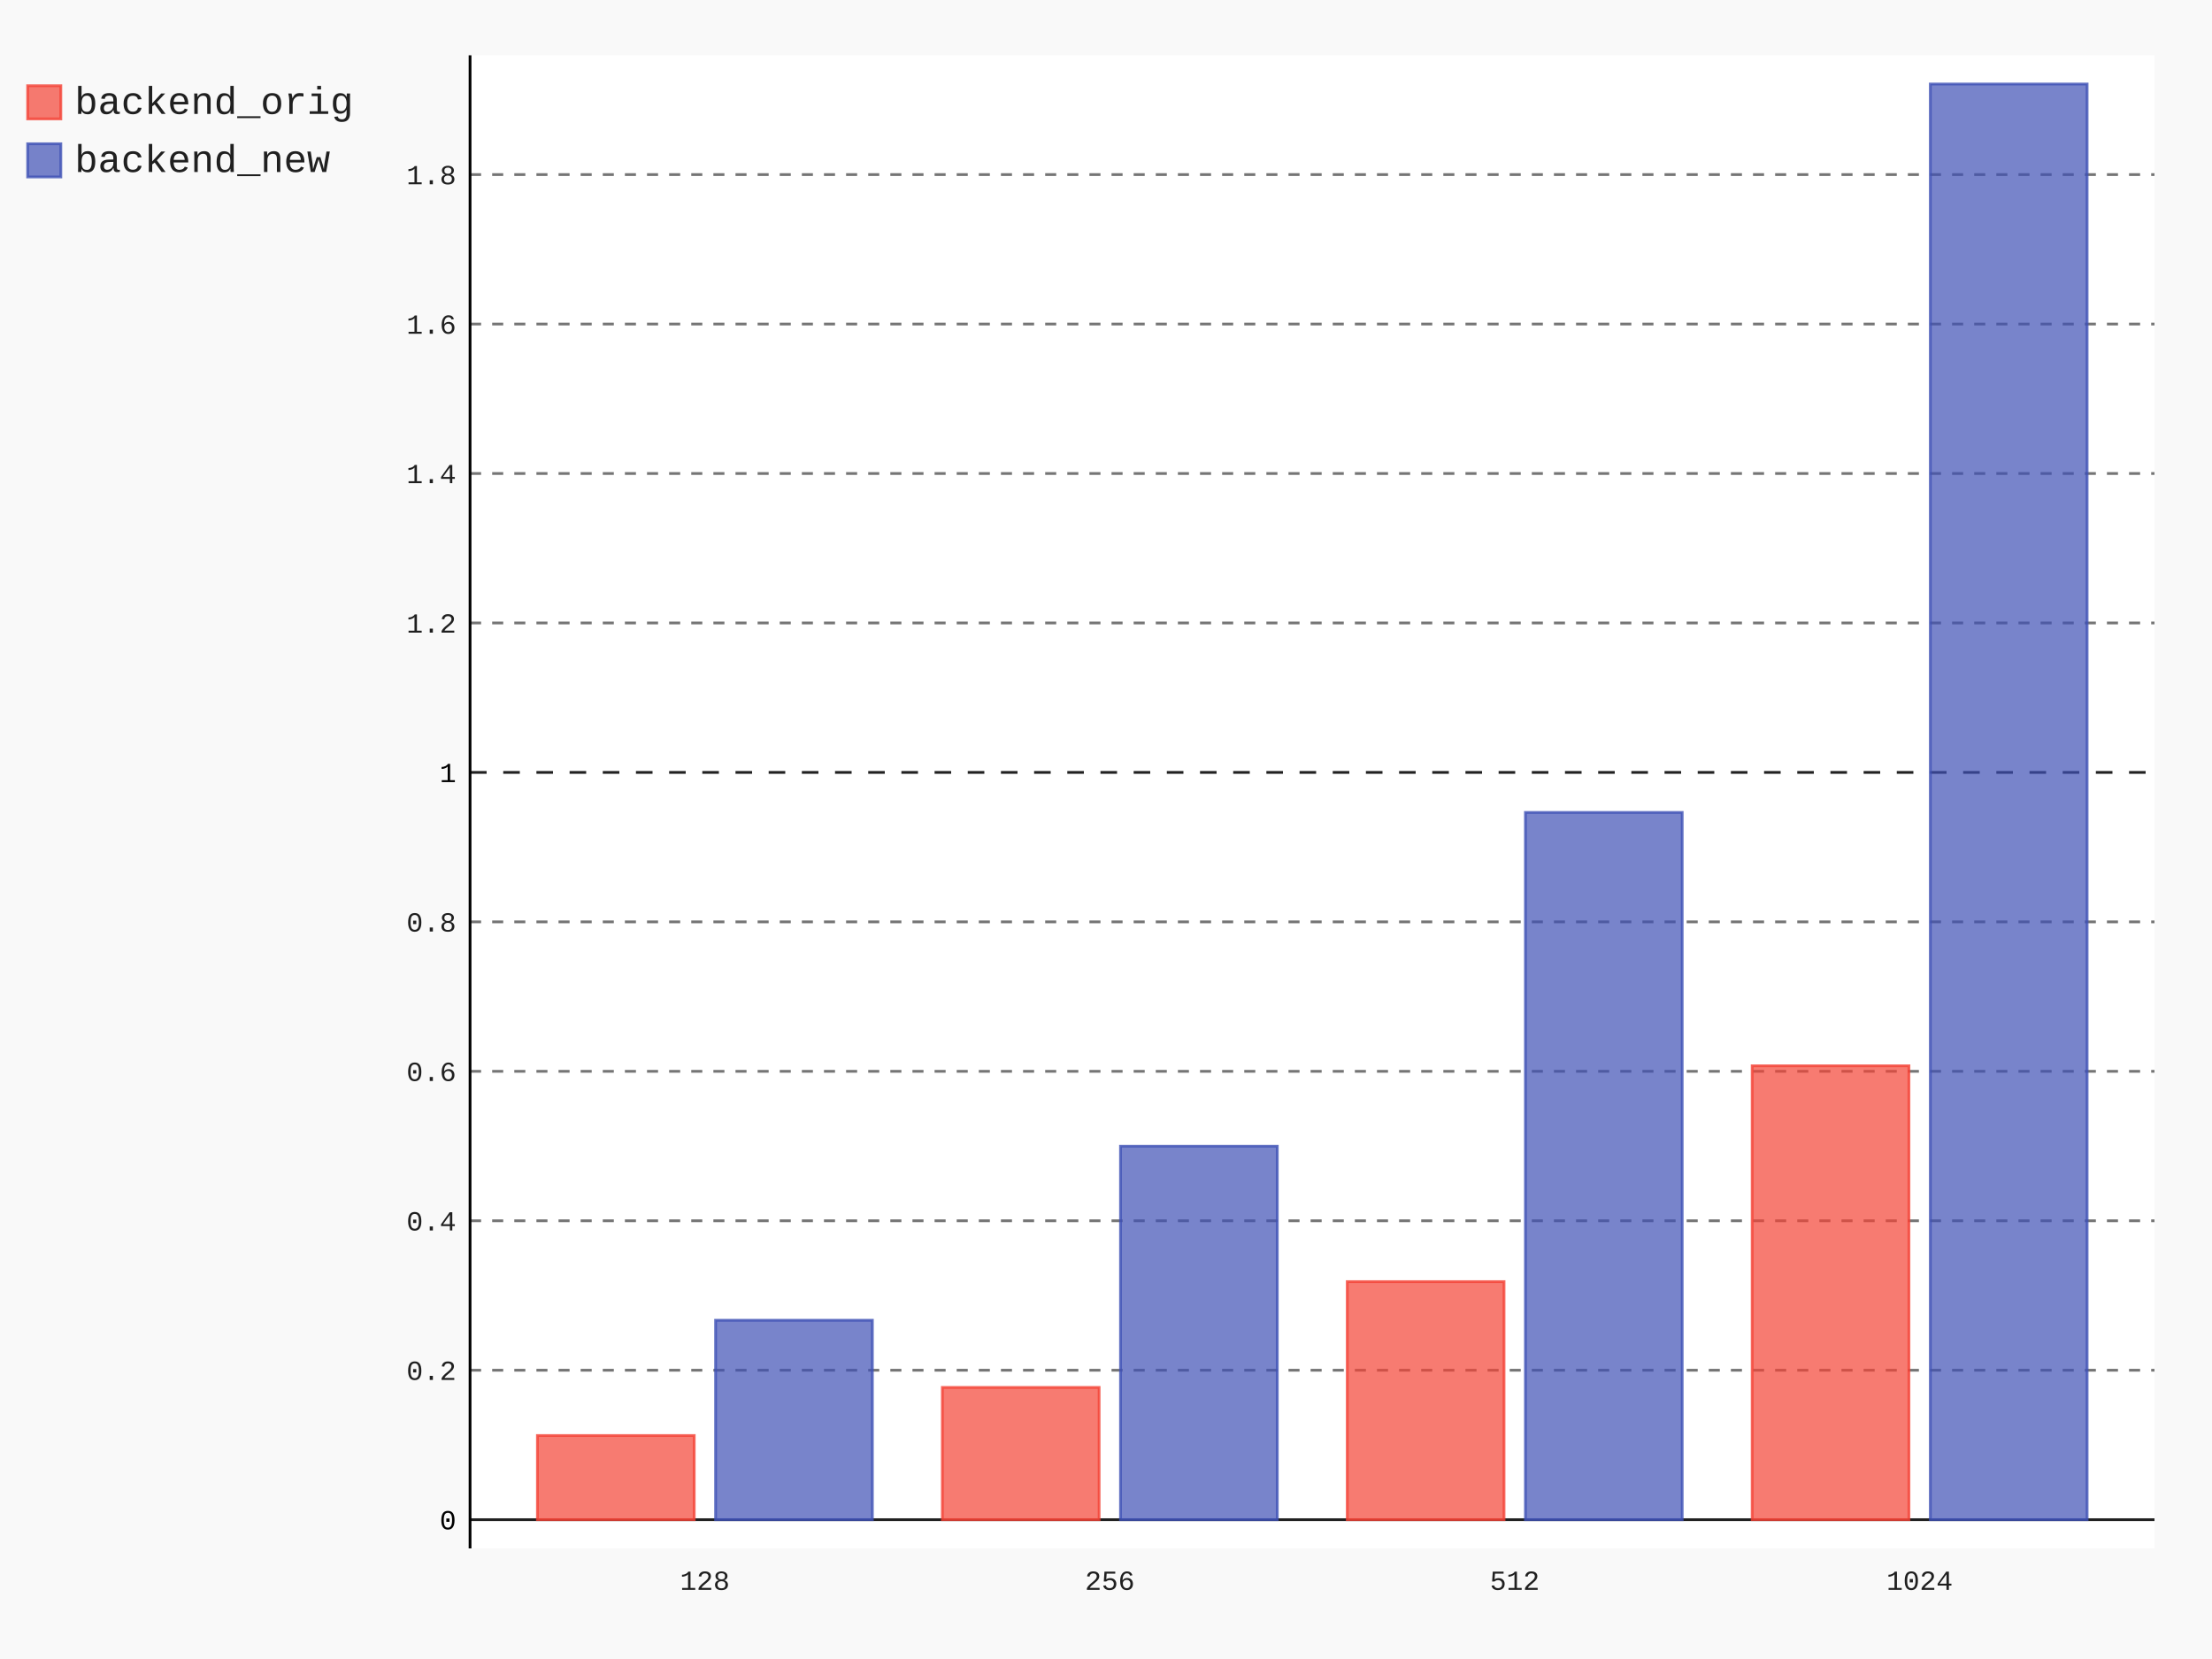
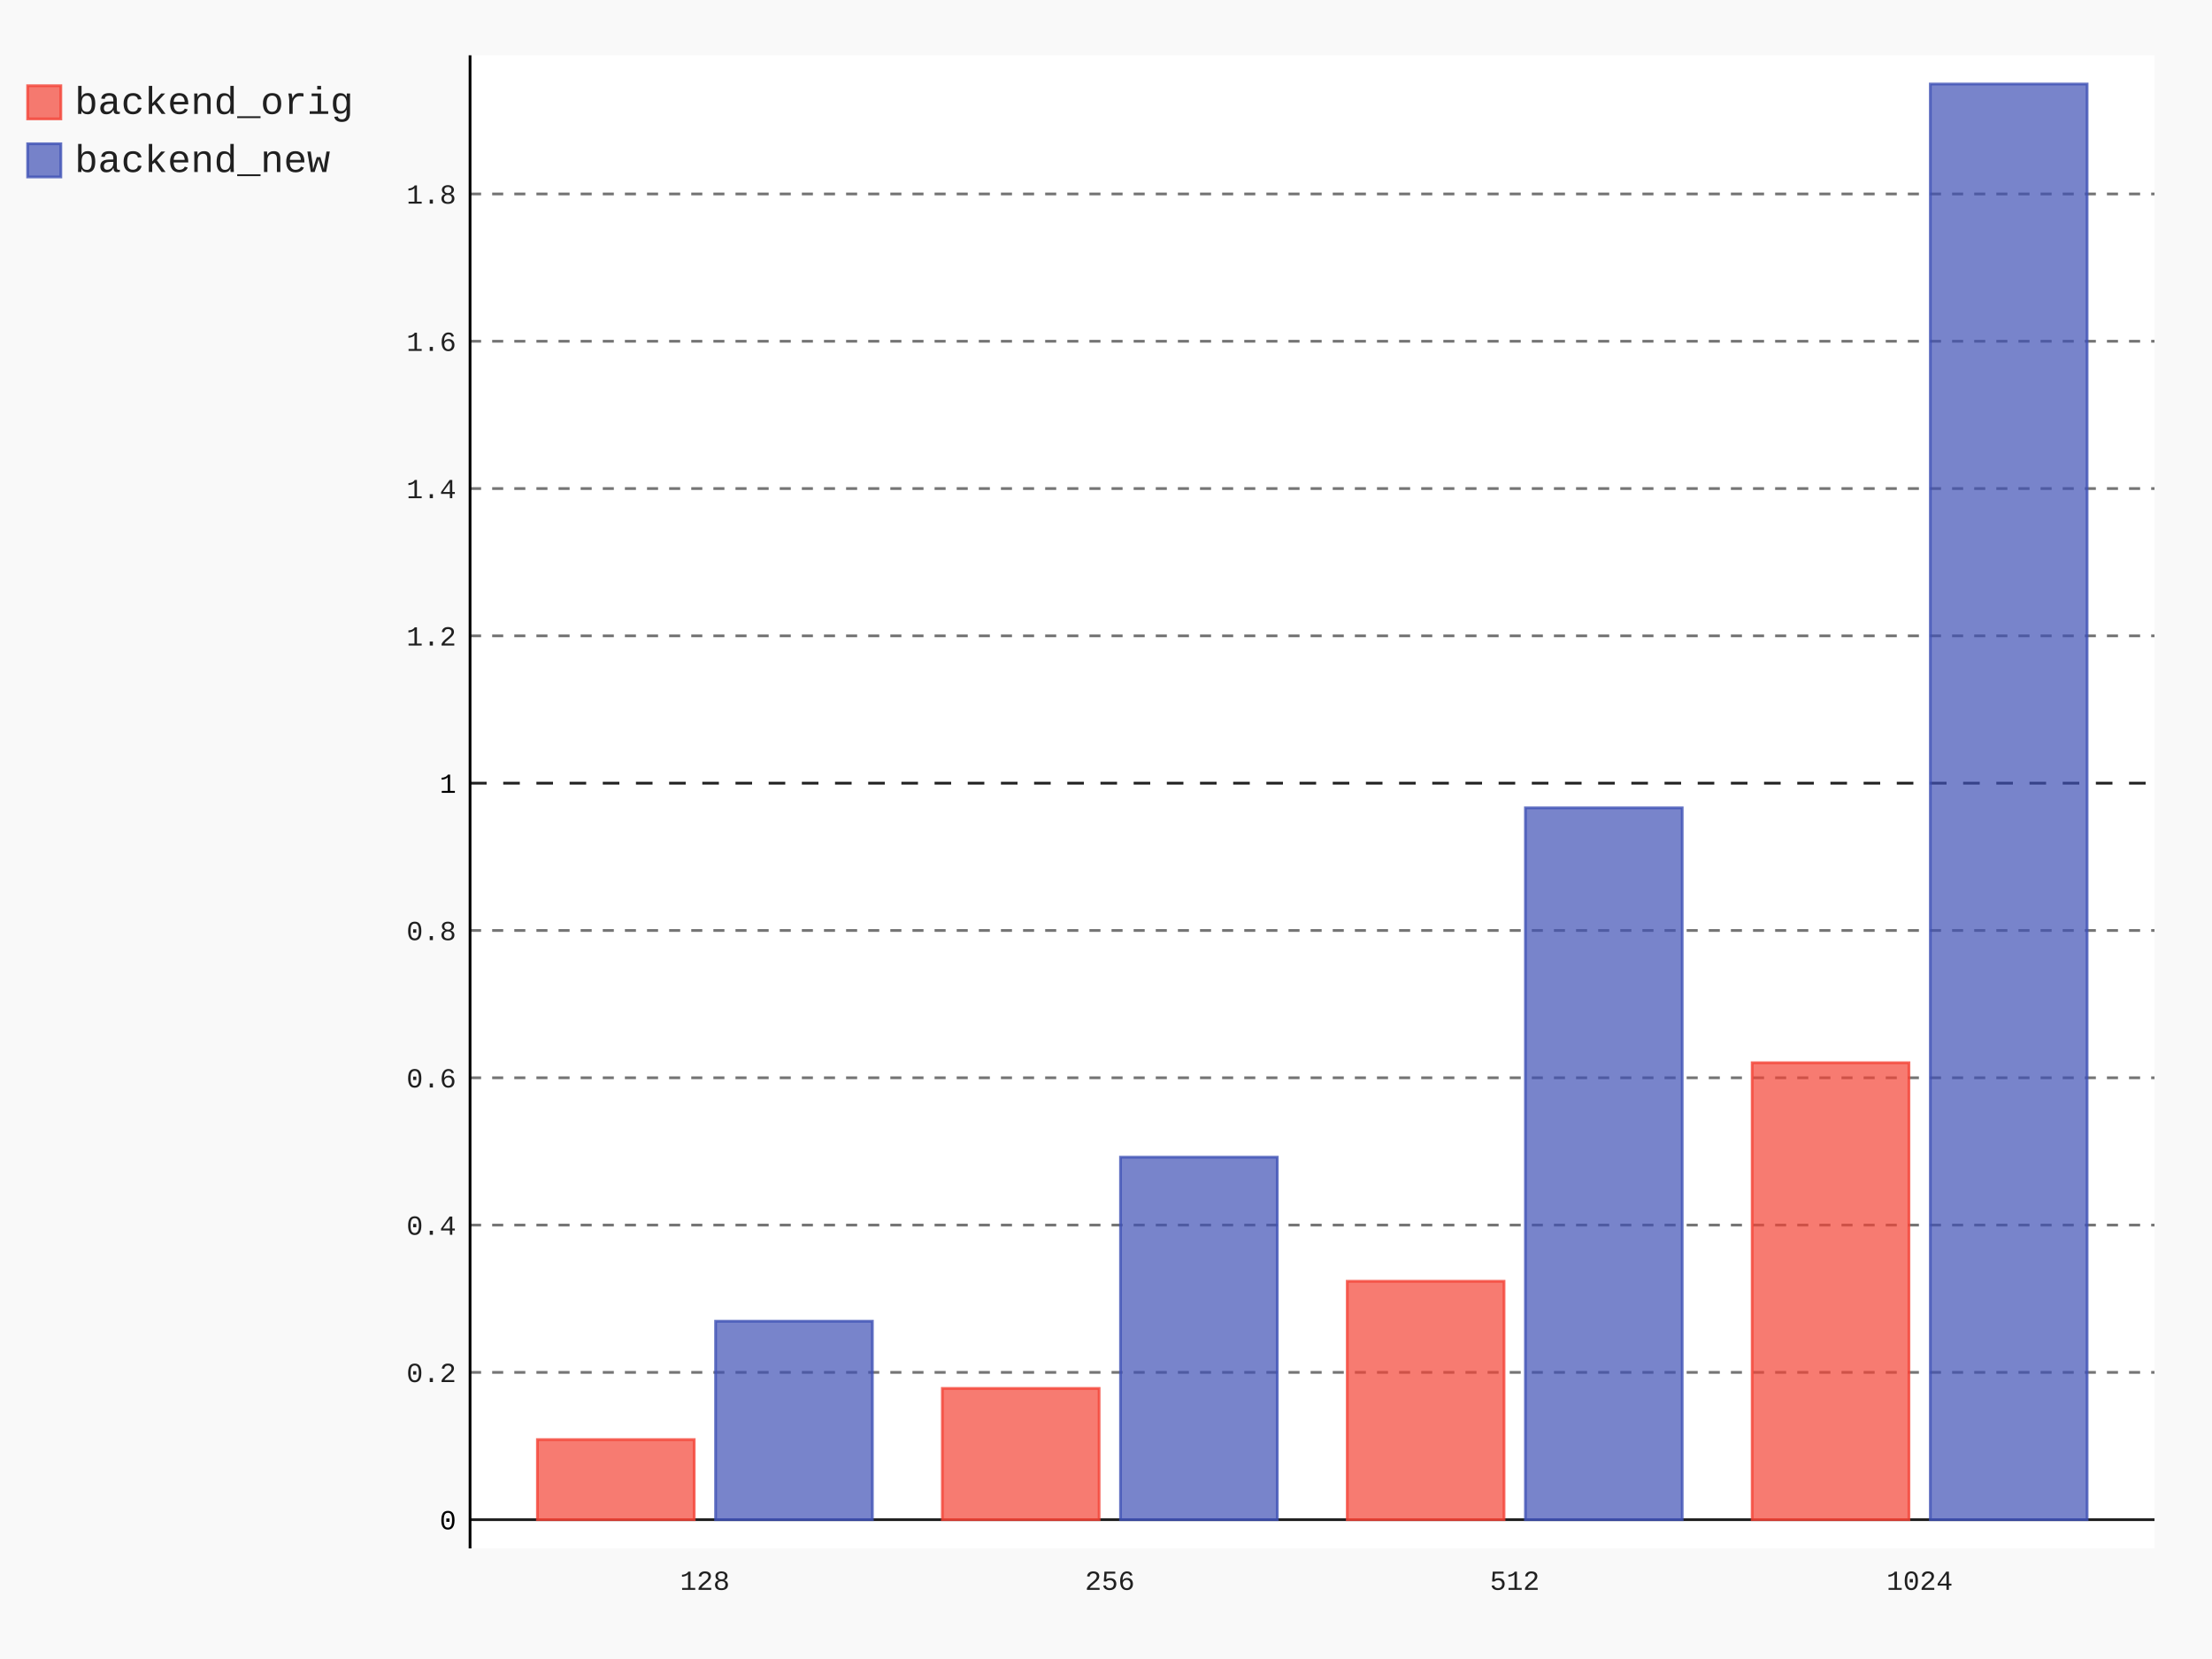
- <svg xmlns="http://www.w3.org/2000/svg" id="chart-915ea5a8-7c51-4a05-87a6-15346cf0bbf2" class="pygal-chart" viewBox="0 0 800 600">
+ <svg xmlns="http://www.w3.org/2000/svg" id="chart-50d191cf-76f1-4f8d-883f-01c76ba3672d" class="pygal-chart" viewBox="0 0 800 600">
  <defs>
-     <style type="text/css">#chart-915ea5a8-7c51-4a05-87a6-15346cf0bbf2{-webkit-user-select:none;-webkit-font-smoothing:antialiased;font-family:Consolas,"Liberation Mono",Menlo,Courier,monospace}#chart-915ea5a8-7c51-4a05-87a6-15346cf0bbf2 .title{font-family:Consolas,"Liberation Mono",Menlo,Courier,monospace;font-size:16px}#chart-915ea5a8-7c51-4a05-87a6-15346cf0bbf2 .legends .legend text{font-family:Consolas,"Liberation Mono",Menlo,Courier,monospace;font-size:14px}#chart-915ea5a8-7c51-4a05-87a6-15346cf0bbf2 .axis text{font-family:Consolas,"Liberation Mono",Menlo,Courier,monospace;font-size:10px}#chart-915ea5a8-7c51-4a05-87a6-15346cf0bbf2 .axis text.major{font-family:Consolas,"Liberation Mono",Menlo,Courier,monospace;font-size:10px}#chart-915ea5a8-7c51-4a05-87a6-15346cf0bbf2 .text-overlay text.value{font-family:Consolas,"Liberation Mono",Menlo,Courier,monospace;font-size:16px}#chart-915ea5a8-7c51-4a05-87a6-15346cf0bbf2 .text-overlay text.label{font-family:Consolas,"Liberation Mono",Menlo,Courier,monospace;font-size:10px}#chart-915ea5a8-7c51-4a05-87a6-15346cf0bbf2 .tooltip{font-family:Consolas,"Liberation Mono",Menlo,Courier,monospace;font-size:14px}#chart-915ea5a8-7c51-4a05-87a6-15346cf0bbf2 text.no_data{font-family:Consolas,"Liberation Mono",Menlo,Courier,monospace;font-size:64px}
- #chart-915ea5a8-7c51-4a05-87a6-15346cf0bbf2{background-color:rgba(249,249,249,1)}#chart-915ea5a8-7c51-4a05-87a6-15346cf0bbf2 path,#chart-915ea5a8-7c51-4a05-87a6-15346cf0bbf2 line,#chart-915ea5a8-7c51-4a05-87a6-15346cf0bbf2 rect,#chart-915ea5a8-7c51-4a05-87a6-15346cf0bbf2 circle{-webkit-transition:150ms;-moz-transition:150ms;transition:150ms}#chart-915ea5a8-7c51-4a05-87a6-15346cf0bbf2 .graph &gt; .background{fill:rgba(249,249,249,1)}#chart-915ea5a8-7c51-4a05-87a6-15346cf0bbf2 .plot &gt; .background{fill:rgba(255,255,255,1)}#chart-915ea5a8-7c51-4a05-87a6-15346cf0bbf2 .graph{fill:rgba(0,0,0,.87)}#chart-915ea5a8-7c51-4a05-87a6-15346cf0bbf2 text.no_data{fill:rgba(0,0,0,1)}#chart-915ea5a8-7c51-4a05-87a6-15346cf0bbf2 .title{fill:rgba(0,0,0,1)}#chart-915ea5a8-7c51-4a05-87a6-15346cf0bbf2 .legends .legend text{fill:rgba(0,0,0,.87)}#chart-915ea5a8-7c51-4a05-87a6-15346cf0bbf2 .legends .legend:hover text{fill:rgba(0,0,0,1)}#chart-915ea5a8-7c51-4a05-87a6-15346cf0bbf2 .axis .line{stroke:rgba(0,0,0,1)}#chart-915ea5a8-7c51-4a05-87a6-15346cf0bbf2 .axis .guide.line{stroke:rgba(0,0,0,.54)}#chart-915ea5a8-7c51-4a05-87a6-15346cf0bbf2 .axis .major.line{stroke:rgba(0,0,0,.87)}#chart-915ea5a8-7c51-4a05-87a6-15346cf0bbf2 .axis text.major{fill:rgba(0,0,0,1)}#chart-915ea5a8-7c51-4a05-87a6-15346cf0bbf2 .axis.y .guides:hover .guide.line,#chart-915ea5a8-7c51-4a05-87a6-15346cf0bbf2 .line-graph .axis.x .guides:hover .guide.line,#chart-915ea5a8-7c51-4a05-87a6-15346cf0bbf2 .stackedline-graph .axis.x .guides:hover .guide.line,#chart-915ea5a8-7c51-4a05-87a6-15346cf0bbf2 .xy-graph .axis.x .guides:hover .guide.line{stroke:rgba(0,0,0,1)}#chart-915ea5a8-7c51-4a05-87a6-15346cf0bbf2 .axis .guides:hover text{fill:rgba(0,0,0,1)}#chart-915ea5a8-7c51-4a05-87a6-15346cf0bbf2 .reactive{fill-opacity:.7;stroke-opacity:.8}#chart-915ea5a8-7c51-4a05-87a6-15346cf0bbf2 .ci{stroke:rgba(0,0,0,.87)}#chart-915ea5a8-7c51-4a05-87a6-15346cf0bbf2 .reactive.active,#chart-915ea5a8-7c51-4a05-87a6-15346cf0bbf2 .active .reactive{fill-opacity:.8;stroke-opacity:.9;stroke-width:4}#chart-915ea5a8-7c51-4a05-87a6-15346cf0bbf2 .ci .reactive.active{stroke-width:1.5}#chart-915ea5a8-7c51-4a05-87a6-15346cf0bbf2 .series text{fill:rgba(0,0,0,1)}#chart-915ea5a8-7c51-4a05-87a6-15346cf0bbf2 .tooltip rect{fill:rgba(255,255,255,1);stroke:rgba(0,0,0,1);-webkit-transition:opacity 150ms;-moz-transition:opacity 150ms;transition:opacity 150ms}#chart-915ea5a8-7c51-4a05-87a6-15346cf0bbf2 .tooltip .label{fill:rgba(0,0,0,.87)}#chart-915ea5a8-7c51-4a05-87a6-15346cf0bbf2 .tooltip .label{fill:rgba(0,0,0,.87)}#chart-915ea5a8-7c51-4a05-87a6-15346cf0bbf2 .tooltip .legend{font-size:.8em;fill:rgba(0,0,0,.54)}#chart-915ea5a8-7c51-4a05-87a6-15346cf0bbf2 .tooltip .x_label{font-size:.6em;fill:rgba(0,0,0,1)}#chart-915ea5a8-7c51-4a05-87a6-15346cf0bbf2 .tooltip .xlink{font-size:.5em;text-decoration:underline}#chart-915ea5a8-7c51-4a05-87a6-15346cf0bbf2 .tooltip .value{font-size:1.5em}#chart-915ea5a8-7c51-4a05-87a6-15346cf0bbf2 .bound{font-size:.5em}#chart-915ea5a8-7c51-4a05-87a6-15346cf0bbf2 .max-value{font-size:.75em;fill:rgba(0,0,0,.54)}#chart-915ea5a8-7c51-4a05-87a6-15346cf0bbf2 .map-element{fill:rgba(255,255,255,1);stroke:rgba(0,0,0,.54) !important}#chart-915ea5a8-7c51-4a05-87a6-15346cf0bbf2 .map-element .reactive{fill-opacity:inherit;stroke-opacity:inherit}#chart-915ea5a8-7c51-4a05-87a6-15346cf0bbf2 .color-0,#chart-915ea5a8-7c51-4a05-87a6-15346cf0bbf2 .color-0 a:visited{stroke:#F44336;fill:#F44336}#chart-915ea5a8-7c51-4a05-87a6-15346cf0bbf2 .color-1,#chart-915ea5a8-7c51-4a05-87a6-15346cf0bbf2 .color-1 a:visited{stroke:#3F51B5;fill:#3F51B5}#chart-915ea5a8-7c51-4a05-87a6-15346cf0bbf2 .text-overlay .color-0 text{fill:black}#chart-915ea5a8-7c51-4a05-87a6-15346cf0bbf2 .text-overlay .color-1 text{fill:black}
- #chart-915ea5a8-7c51-4a05-87a6-15346cf0bbf2 text.no_data{text-anchor:middle}#chart-915ea5a8-7c51-4a05-87a6-15346cf0bbf2 .guide.line{fill:none}#chart-915ea5a8-7c51-4a05-87a6-15346cf0bbf2 .centered{text-anchor:middle}#chart-915ea5a8-7c51-4a05-87a6-15346cf0bbf2 .title{text-anchor:middle}#chart-915ea5a8-7c51-4a05-87a6-15346cf0bbf2 .legends .legend text{fill-opacity:1}#chart-915ea5a8-7c51-4a05-87a6-15346cf0bbf2 .axis.x text{text-anchor:middle}#chart-915ea5a8-7c51-4a05-87a6-15346cf0bbf2 .axis.x:not(.web) text[transform]{text-anchor:start}#chart-915ea5a8-7c51-4a05-87a6-15346cf0bbf2 .axis.x:not(.web) text[transform].backwards{text-anchor:end}#chart-915ea5a8-7c51-4a05-87a6-15346cf0bbf2 .axis.y text{text-anchor:end}#chart-915ea5a8-7c51-4a05-87a6-15346cf0bbf2 .axis.y text[transform].backwards{text-anchor:start}#chart-915ea5a8-7c51-4a05-87a6-15346cf0bbf2 .axis.y2 text{text-anchor:start}#chart-915ea5a8-7c51-4a05-87a6-15346cf0bbf2 .axis.y2 text[transform].backwards{text-anchor:end}#chart-915ea5a8-7c51-4a05-87a6-15346cf0bbf2 .axis .guide.line{stroke-dasharray:4,4}#chart-915ea5a8-7c51-4a05-87a6-15346cf0bbf2 .axis .major.guide.line{stroke-dasharray:6,6}#chart-915ea5a8-7c51-4a05-87a6-15346cf0bbf2 .horizontal .axis.y .guide.line,#chart-915ea5a8-7c51-4a05-87a6-15346cf0bbf2 .horizontal .axis.y2 .guide.line,#chart-915ea5a8-7c51-4a05-87a6-15346cf0bbf2 .vertical .axis.x .guide.line{opacity:0}#chart-915ea5a8-7c51-4a05-87a6-15346cf0bbf2 .horizontal .axis.always_show .guide.line,#chart-915ea5a8-7c51-4a05-87a6-15346cf0bbf2 .vertical .axis.always_show .guide.line{opacity:1 !important}#chart-915ea5a8-7c51-4a05-87a6-15346cf0bbf2 .axis.y .guides:hover .guide.line,#chart-915ea5a8-7c51-4a05-87a6-15346cf0bbf2 .axis.y2 .guides:hover .guide.line,#chart-915ea5a8-7c51-4a05-87a6-15346cf0bbf2 .axis.x .guides:hover .guide.line{opacity:1}#chart-915ea5a8-7c51-4a05-87a6-15346cf0bbf2 .axis .guides:hover text{opacity:1}#chart-915ea5a8-7c51-4a05-87a6-15346cf0bbf2 .nofill{fill:none}#chart-915ea5a8-7c51-4a05-87a6-15346cf0bbf2 .subtle-fill{fill-opacity:.2}#chart-915ea5a8-7c51-4a05-87a6-15346cf0bbf2 .dot{stroke-width:1px;fill-opacity:1}#chart-915ea5a8-7c51-4a05-87a6-15346cf0bbf2 .dot.active{stroke-width:5px}#chart-915ea5a8-7c51-4a05-87a6-15346cf0bbf2 .dot.negative{fill:transparent}#chart-915ea5a8-7c51-4a05-87a6-15346cf0bbf2 text,#chart-915ea5a8-7c51-4a05-87a6-15346cf0bbf2 tspan{stroke:none !important}#chart-915ea5a8-7c51-4a05-87a6-15346cf0bbf2 .series text.active{opacity:1}#chart-915ea5a8-7c51-4a05-87a6-15346cf0bbf2 .tooltip rect{fill-opacity:.95;stroke-width:.5}#chart-915ea5a8-7c51-4a05-87a6-15346cf0bbf2 .tooltip text{fill-opacity:1}#chart-915ea5a8-7c51-4a05-87a6-15346cf0bbf2 .showable{visibility:hidden}#chart-915ea5a8-7c51-4a05-87a6-15346cf0bbf2 .showable.shown{visibility:visible}#chart-915ea5a8-7c51-4a05-87a6-15346cf0bbf2 .gauge-background{fill:rgba(229,229,229,1);stroke:none}#chart-915ea5a8-7c51-4a05-87a6-15346cf0bbf2 .bg-lines{stroke:rgba(249,249,249,1);stroke-width:2px}</style>
+     <style type="text/css">#chart-50d191cf-76f1-4f8d-883f-01c76ba3672d{-webkit-user-select:none;-webkit-font-smoothing:antialiased;font-family:Consolas,"Liberation Mono",Menlo,Courier,monospace}#chart-50d191cf-76f1-4f8d-883f-01c76ba3672d .title{font-family:Consolas,"Liberation Mono",Menlo,Courier,monospace;font-size:16px}#chart-50d191cf-76f1-4f8d-883f-01c76ba3672d .legends .legend text{font-family:Consolas,"Liberation Mono",Menlo,Courier,monospace;font-size:14px}#chart-50d191cf-76f1-4f8d-883f-01c76ba3672d .axis text{font-family:Consolas,"Liberation Mono",Menlo,Courier,monospace;font-size:10px}#chart-50d191cf-76f1-4f8d-883f-01c76ba3672d .axis text.major{font-family:Consolas,"Liberation Mono",Menlo,Courier,monospace;font-size:10px}#chart-50d191cf-76f1-4f8d-883f-01c76ba3672d .text-overlay text.value{font-family:Consolas,"Liberation Mono",Menlo,Courier,monospace;font-size:16px}#chart-50d191cf-76f1-4f8d-883f-01c76ba3672d .text-overlay text.label{font-family:Consolas,"Liberation Mono",Menlo,Courier,monospace;font-size:10px}#chart-50d191cf-76f1-4f8d-883f-01c76ba3672d .tooltip{font-family:Consolas,"Liberation Mono",Menlo,Courier,monospace;font-size:14px}#chart-50d191cf-76f1-4f8d-883f-01c76ba3672d text.no_data{font-family:Consolas,"Liberation Mono",Menlo,Courier,monospace;font-size:64px}
+ #chart-50d191cf-76f1-4f8d-883f-01c76ba3672d{background-color:rgba(249,249,249,1)}#chart-50d191cf-76f1-4f8d-883f-01c76ba3672d path,#chart-50d191cf-76f1-4f8d-883f-01c76ba3672d line,#chart-50d191cf-76f1-4f8d-883f-01c76ba3672d rect,#chart-50d191cf-76f1-4f8d-883f-01c76ba3672d circle{-webkit-transition:150ms;-moz-transition:150ms;transition:150ms}#chart-50d191cf-76f1-4f8d-883f-01c76ba3672d .graph &gt; .background{fill:rgba(249,249,249,1)}#chart-50d191cf-76f1-4f8d-883f-01c76ba3672d .plot &gt; .background{fill:rgba(255,255,255,1)}#chart-50d191cf-76f1-4f8d-883f-01c76ba3672d .graph{fill:rgba(0,0,0,.87)}#chart-50d191cf-76f1-4f8d-883f-01c76ba3672d text.no_data{fill:rgba(0,0,0,1)}#chart-50d191cf-76f1-4f8d-883f-01c76ba3672d .title{fill:rgba(0,0,0,1)}#chart-50d191cf-76f1-4f8d-883f-01c76ba3672d .legends .legend text{fill:rgba(0,0,0,.87)}#chart-50d191cf-76f1-4f8d-883f-01c76ba3672d .legends .legend:hover text{fill:rgba(0,0,0,1)}#chart-50d191cf-76f1-4f8d-883f-01c76ba3672d .axis .line{stroke:rgba(0,0,0,1)}#chart-50d191cf-76f1-4f8d-883f-01c76ba3672d .axis .guide.line{stroke:rgba(0,0,0,.54)}#chart-50d191cf-76f1-4f8d-883f-01c76ba3672d .axis .major.line{stroke:rgba(0,0,0,.87)}#chart-50d191cf-76f1-4f8d-883f-01c76ba3672d .axis text.major{fill:rgba(0,0,0,1)}#chart-50d191cf-76f1-4f8d-883f-01c76ba3672d .axis.y .guides:hover .guide.line,#chart-50d191cf-76f1-4f8d-883f-01c76ba3672d .line-graph .axis.x .guides:hover .guide.line,#chart-50d191cf-76f1-4f8d-883f-01c76ba3672d .stackedline-graph .axis.x .guides:hover .guide.line,#chart-50d191cf-76f1-4f8d-883f-01c76ba3672d .xy-graph .axis.x .guides:hover .guide.line{stroke:rgba(0,0,0,1)}#chart-50d191cf-76f1-4f8d-883f-01c76ba3672d .axis .guides:hover text{fill:rgba(0,0,0,1)}#chart-50d191cf-76f1-4f8d-883f-01c76ba3672d .reactive{fill-opacity:.7;stroke-opacity:.8}#chart-50d191cf-76f1-4f8d-883f-01c76ba3672d .ci{stroke:rgba(0,0,0,.87)}#chart-50d191cf-76f1-4f8d-883f-01c76ba3672d .reactive.active,#chart-50d191cf-76f1-4f8d-883f-01c76ba3672d .active .reactive{fill-opacity:.8;stroke-opacity:.9;stroke-width:4}#chart-50d191cf-76f1-4f8d-883f-01c76ba3672d .ci .reactive.active{stroke-width:1.5}#chart-50d191cf-76f1-4f8d-883f-01c76ba3672d .series text{fill:rgba(0,0,0,1)}#chart-50d191cf-76f1-4f8d-883f-01c76ba3672d .tooltip rect{fill:rgba(255,255,255,1);stroke:rgba(0,0,0,1);-webkit-transition:opacity 150ms;-moz-transition:opacity 150ms;transition:opacity 150ms}#chart-50d191cf-76f1-4f8d-883f-01c76ba3672d .tooltip .label{fill:rgba(0,0,0,.87)}#chart-50d191cf-76f1-4f8d-883f-01c76ba3672d .tooltip .label{fill:rgba(0,0,0,.87)}#chart-50d191cf-76f1-4f8d-883f-01c76ba3672d .tooltip .legend{font-size:.8em;fill:rgba(0,0,0,.54)}#chart-50d191cf-76f1-4f8d-883f-01c76ba3672d .tooltip .x_label{font-size:.6em;fill:rgba(0,0,0,1)}#chart-50d191cf-76f1-4f8d-883f-01c76ba3672d .tooltip .xlink{font-size:.5em;text-decoration:underline}#chart-50d191cf-76f1-4f8d-883f-01c76ba3672d .tooltip .value{font-size:1.5em}#chart-50d191cf-76f1-4f8d-883f-01c76ba3672d .bound{font-size:.5em}#chart-50d191cf-76f1-4f8d-883f-01c76ba3672d .max-value{font-size:.75em;fill:rgba(0,0,0,.54)}#chart-50d191cf-76f1-4f8d-883f-01c76ba3672d .map-element{fill:rgba(255,255,255,1);stroke:rgba(0,0,0,.54) !important}#chart-50d191cf-76f1-4f8d-883f-01c76ba3672d .map-element .reactive{fill-opacity:inherit;stroke-opacity:inherit}#chart-50d191cf-76f1-4f8d-883f-01c76ba3672d .color-0,#chart-50d191cf-76f1-4f8d-883f-01c76ba3672d .color-0 a:visited{stroke:#F44336;fill:#F44336}#chart-50d191cf-76f1-4f8d-883f-01c76ba3672d .color-1,#chart-50d191cf-76f1-4f8d-883f-01c76ba3672d .color-1 a:visited{stroke:#3F51B5;fill:#3F51B5}#chart-50d191cf-76f1-4f8d-883f-01c76ba3672d .text-overlay .color-0 text{fill:black}#chart-50d191cf-76f1-4f8d-883f-01c76ba3672d .text-overlay .color-1 text{fill:black}
+ #chart-50d191cf-76f1-4f8d-883f-01c76ba3672d text.no_data{text-anchor:middle}#chart-50d191cf-76f1-4f8d-883f-01c76ba3672d .guide.line{fill:none}#chart-50d191cf-76f1-4f8d-883f-01c76ba3672d .centered{text-anchor:middle}#chart-50d191cf-76f1-4f8d-883f-01c76ba3672d .title{text-anchor:middle}#chart-50d191cf-76f1-4f8d-883f-01c76ba3672d .legends .legend text{fill-opacity:1}#chart-50d191cf-76f1-4f8d-883f-01c76ba3672d .axis.x text{text-anchor:middle}#chart-50d191cf-76f1-4f8d-883f-01c76ba3672d .axis.x:not(.web) text[transform]{text-anchor:start}#chart-50d191cf-76f1-4f8d-883f-01c76ba3672d .axis.x:not(.web) text[transform].backwards{text-anchor:end}#chart-50d191cf-76f1-4f8d-883f-01c76ba3672d .axis.y text{text-anchor:end}#chart-50d191cf-76f1-4f8d-883f-01c76ba3672d .axis.y text[transform].backwards{text-anchor:start}#chart-50d191cf-76f1-4f8d-883f-01c76ba3672d .axis.y2 text{text-anchor:start}#chart-50d191cf-76f1-4f8d-883f-01c76ba3672d .axis.y2 text[transform].backwards{text-anchor:end}#chart-50d191cf-76f1-4f8d-883f-01c76ba3672d .axis .guide.line{stroke-dasharray:4,4}#chart-50d191cf-76f1-4f8d-883f-01c76ba3672d .axis .major.guide.line{stroke-dasharray:6,6}#chart-50d191cf-76f1-4f8d-883f-01c76ba3672d .horizontal .axis.y .guide.line,#chart-50d191cf-76f1-4f8d-883f-01c76ba3672d .horizontal .axis.y2 .guide.line,#chart-50d191cf-76f1-4f8d-883f-01c76ba3672d .vertical .axis.x .guide.line{opacity:0}#chart-50d191cf-76f1-4f8d-883f-01c76ba3672d .horizontal .axis.always_show .guide.line,#chart-50d191cf-76f1-4f8d-883f-01c76ba3672d .vertical .axis.always_show .guide.line{opacity:1 !important}#chart-50d191cf-76f1-4f8d-883f-01c76ba3672d .axis.y .guides:hover .guide.line,#chart-50d191cf-76f1-4f8d-883f-01c76ba3672d .axis.y2 .guides:hover .guide.line,#chart-50d191cf-76f1-4f8d-883f-01c76ba3672d .axis.x .guides:hover .guide.line{opacity:1}#chart-50d191cf-76f1-4f8d-883f-01c76ba3672d .axis .guides:hover text{opacity:1}#chart-50d191cf-76f1-4f8d-883f-01c76ba3672d .nofill{fill:none}#chart-50d191cf-76f1-4f8d-883f-01c76ba3672d .subtle-fill{fill-opacity:.2}#chart-50d191cf-76f1-4f8d-883f-01c76ba3672d .dot{stroke-width:1px;fill-opacity:1}#chart-50d191cf-76f1-4f8d-883f-01c76ba3672d .dot.active{stroke-width:5px}#chart-50d191cf-76f1-4f8d-883f-01c76ba3672d .dot.negative{fill:transparent}#chart-50d191cf-76f1-4f8d-883f-01c76ba3672d text,#chart-50d191cf-76f1-4f8d-883f-01c76ba3672d tspan{stroke:none !important}#chart-50d191cf-76f1-4f8d-883f-01c76ba3672d .series text.active{opacity:1}#chart-50d191cf-76f1-4f8d-883f-01c76ba3672d .tooltip rect{fill-opacity:.95;stroke-width:.5}#chart-50d191cf-76f1-4f8d-883f-01c76ba3672d .tooltip text{fill-opacity:1}#chart-50d191cf-76f1-4f8d-883f-01c76ba3672d .showable{visibility:hidden}#chart-50d191cf-76f1-4f8d-883f-01c76ba3672d .showable.shown{visibility:visible}#chart-50d191cf-76f1-4f8d-883f-01c76ba3672d .gauge-background{fill:rgba(229,229,229,1);stroke:none}#chart-50d191cf-76f1-4f8d-883f-01c76ba3672d .bg-lines{stroke:rgba(249,249,249,1);stroke-width:2px}</style>
  </defs>
  <g class="graph bar-graph vertical">
    <rect x="0" y="0" width="800" height="600" class="background" />
    <g transform="translate(170, 20)" class="plot">
      <rect x="0" y="0" width="609.2" height="540" class="background" />
      <g class="axis y always_show">
        <g class="guides">
          <path d="M0 529.615 h609.2" class="axis major line" />
          <text x="-5" y="533.115" class="major">0</text>
        </g>
        <g class="guides">
-           <path d="M0 475.563 h609.2" class="guide line" />
-           <text x="-5" y="479.063" class="">0.2</text>
+           <path d="M0 476.341 h609.2" class="guide line" />
+           <text x="-5" y="479.841" class="">0.2</text>
        </g>
        <g class="guides">
-           <path d="M0 421.51 h609.2" class="guide line" />
-           <text x="-5" y="425.01" class="">0.4</text>
+           <path d="M0 423.066 h609.2" class="guide line" />
+           <text x="-5" y="426.566" class="">0.4</text>
        </g>
        <g class="guides">
-           <path d="M0 367.458 h609.2" class="guide line" />
-           <text x="-5" y="370.958" class="">0.6</text>
+           <path d="M0 369.792 h609.2" class="guide line" />
+           <text x="-5" y="373.292" class="">0.6</text>
        </g>
        <g class="guides">
-           <path d="M0 313.405 h609.2" class="guide line" />
-           <text x="-5" y="316.905" class="">0.8</text>
+           <path d="M0 316.517 h609.2" class="guide line" />
+           <text x="-5" y="320.017" class="">0.8</text>
        </g>
        <g class="guides">
-           <path d="M0 259.353 h609.2" class="major guide line" />
-           <text x="-5" y="262.853" class="major">1</text>
+           <path d="M0 263.243 h609.2" class="major guide line" />
+           <text x="-5" y="266.743" class="major">1</text>
        </g>
        <g class="guides">
-           <path d="M0 205.3 h609.2" class="guide line" />
-           <text x="-5" y="208.8" class="">1.2</text>
+           <path d="M0 209.968 h609.2" class="guide line" />
+           <text x="-5" y="213.468" class="">1.2</text>
        </g>
        <g class="guides">
-           <path d="M0 151.248 h609.2" class="guide line" />
-           <text x="-5" y="154.748" class="">1.4</text>
+           <path d="M0 156.694 h609.2" class="guide line" />
+           <text x="-5" y="160.194" class="">1.4</text>
        </g>
        <g class="guides">
-           <path d="M0 97.195 h609.2" class="guide line" />
-           <text x="-5" y="100.695" class="">1.6</text>
+           <path d="M0 103.419 h609.2" class="guide line" />
+           <text x="-5" y="106.919" class="">1.6</text>
        </g>
        <g class="guides">
-           <path d="M0 43.143 h609.2" class="guide line" />
-           <text x="-5" y="46.643" class="">1.8</text>
+           <path d="M0 50.145 h609.2" class="guide line" />
+           <text x="-5" y="53.645" class="">1.8</text>
        </g>
      </g>
      <g class="axis x">
        <path d="M0 0 v540" class="line" />
        <g class="guides">
          <path d="M84.937 0 v540" class="guide line" />
          <text x="84.937" y="555.0" class="">128</text>
        </g>
        <g class="guides">
          <path d="M231.379 0 v540" class="guide line" />
          <text x="231.379" y="555.0" class="">256</text>
        </g>
        <g class="guides">
          <path d="M377.821 0 v540" class="guide line" />
          <text x="377.821" y="555.0" class="">512</text>
        </g>
        <g class="guides">
          <path d="M524.263 0 v540" class="guide line" />
          <text x="524.263" y="555.0" class="">1024</text>
        </g>
      </g>
      <g class="series serie-0 color-0">
        <g class="bars">
          <g class="bar">
-             <rect x="24.368" y="499.179" rx="0" ry="0" width="56.702" height="30.436" class="rect reactive tooltip-trigger" />
+             <rect x="24.368" y="500.649" rx="0" ry="0" width="56.702" height="28.966" class="rect reactive tooltip-trigger" />
          </g>
          <g class="bar">
-             <rect x="170.81" y="481.776" rx="0" ry="0" width="56.702" height="47.84" class="rect reactive tooltip-trigger" />
+             <rect x="170.81" y="482.139" rx="0" ry="0" width="56.702" height="47.476" class="rect reactive tooltip-trigger" />
          </g>
          <g class="bar">
-             <rect x="317.253" y="443.519" rx="0" ry="0" width="56.702" height="86.096" class="rect reactive tooltip-trigger" />
+             <rect x="317.253" y="443.387" rx="0" ry="0" width="56.702" height="86.228" class="rect reactive tooltip-trigger" />
          </g>
          <g class="bar">
-             <rect x="463.695" y="365.46" rx="0" ry="0" width="56.702" height="164.155" class="rect reactive tooltip-trigger" />
+             <rect x="463.695" y="364.358" rx="0" ry="0" width="56.702" height="165.257" class="rect reactive tooltip-trigger" />
          </g>
        </g>
      </g>
      <g class="series serie-1 color-1">
        <g class="bars">
          <g class="bar">
-             <rect x="88.803" y="457.487" rx="0" ry="0" width="56.702" height="72.129" class="rect reactive tooltip-trigger" />
+             <rect x="88.803" y="457.837" rx="0" ry="0" width="56.702" height="71.778" class="rect reactive tooltip-trigger" />
          </g>
          <g class="bar">
-             <rect x="235.245" y="394.529" rx="0" ry="0" width="56.702" height="135.087" class="rect reactive tooltip-trigger" />
+             <rect x="235.245" y="398.515" rx="0" ry="0" width="56.702" height="131.1" class="rect reactive tooltip-trigger" />
          </g>
          <g class="bar">
-             <rect x="381.687" y="273.831" rx="0" ry="0" width="56.702" height="255.785" class="rect reactive tooltip-trigger" />
+             <rect x="381.687" y="272.156" rx="0" ry="0" width="56.702" height="257.459" class="rect reactive tooltip-trigger" />
          </g>
          <g class="bar">
            <rect x="528.13" y="10.385" rx="0" ry="0" width="56.702" height="519.231" class="rect reactive tooltip-trigger" />
          </g>
        </g>
      </g>
    </g>
    <g class="titles" />
    <g transform="translate(170, 20)" class="plot overlay">
      <g class="series serie-0 color-0" />
      <g class="series serie-1 color-1" />
    </g>
    <g transform="translate(170, 20)" class="plot text-overlay">
      <g class="series serie-0 color-0" />
      <g class="series serie-1 color-1" />
    </g>
    <g transform="translate(170, 20)" class="plot tooltip-overlay">
      <g transform="translate(0 0)" style="opacity: 0" class="tooltip">
        <rect rx="0" ry="0" width="0" height="0" class="tooltip-box" />
        <g class="text" />
      </g>
    </g>
    <g transform="translate(10, 30)" class="legends">
      <g id="activate-serie-0" class="legend reactive activate-serie">
        <rect x="0.0" y="1.0" width="12" height="12" class="color-0 reactive" />
        <text x="17.0" y="11.2">backend_orig</text>
      </g>
      <g id="activate-serie-1" class="legend reactive activate-serie">
        <rect x="0.0" y="22.0" width="12" height="12" class="color-1 reactive" />
        <text x="17.0" y="32.2">backend_new</text>
      </g>
    </g>
    <g transform="translate(790, 30)" class="legends" />
  </g>
</svg>
